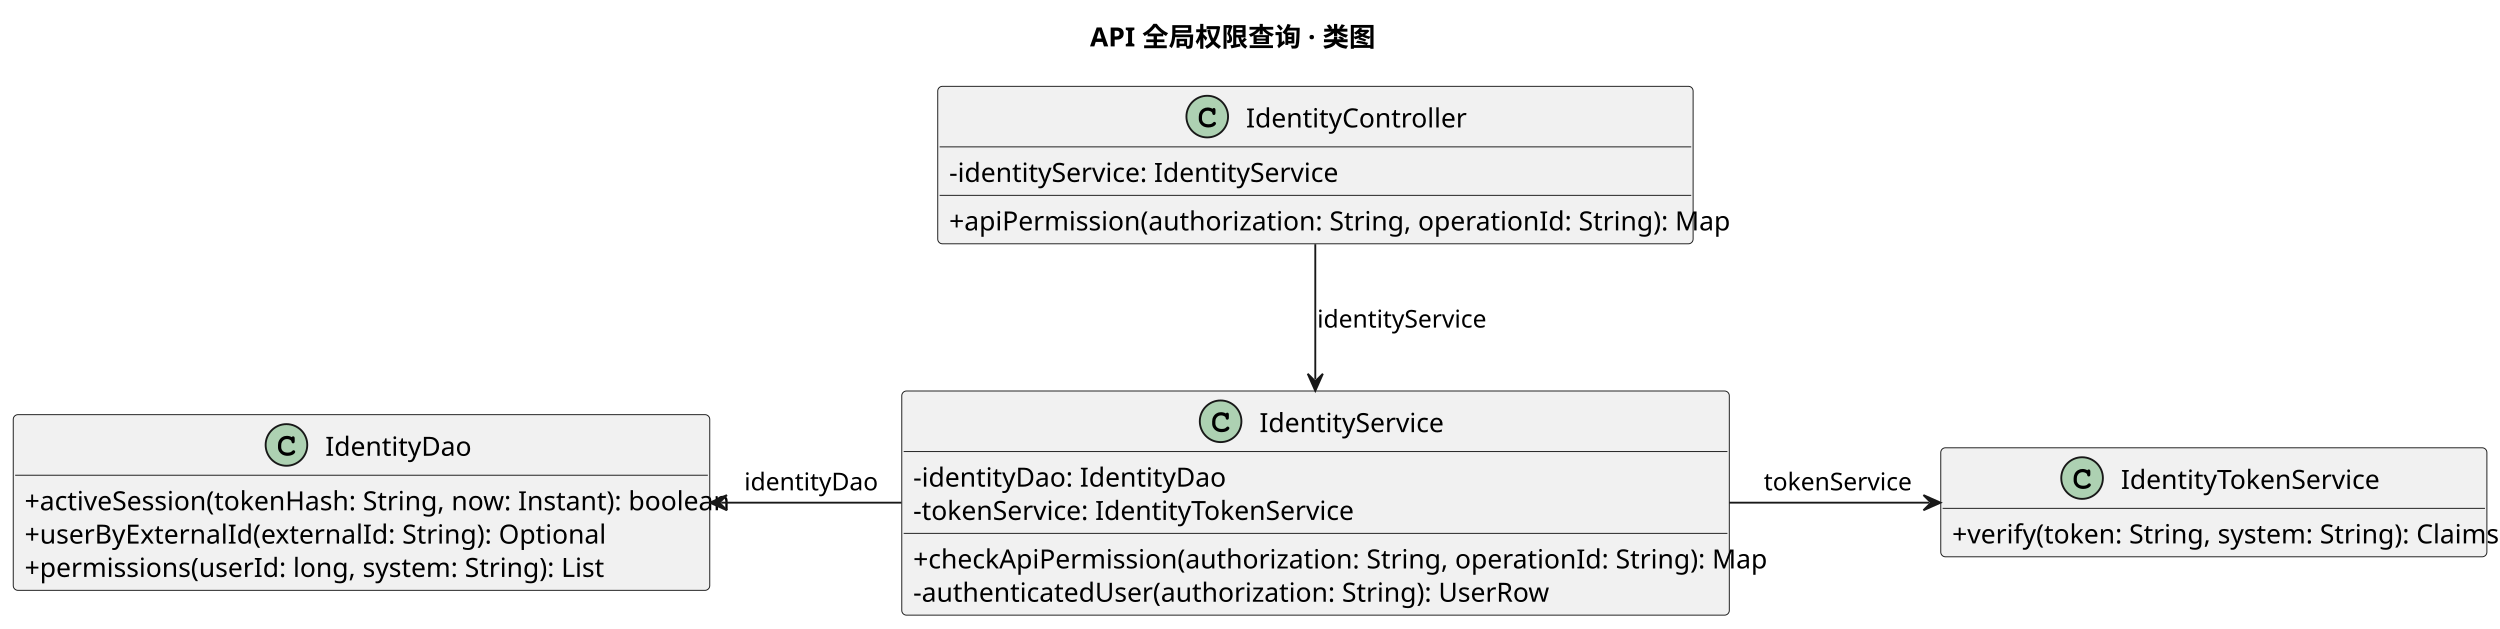
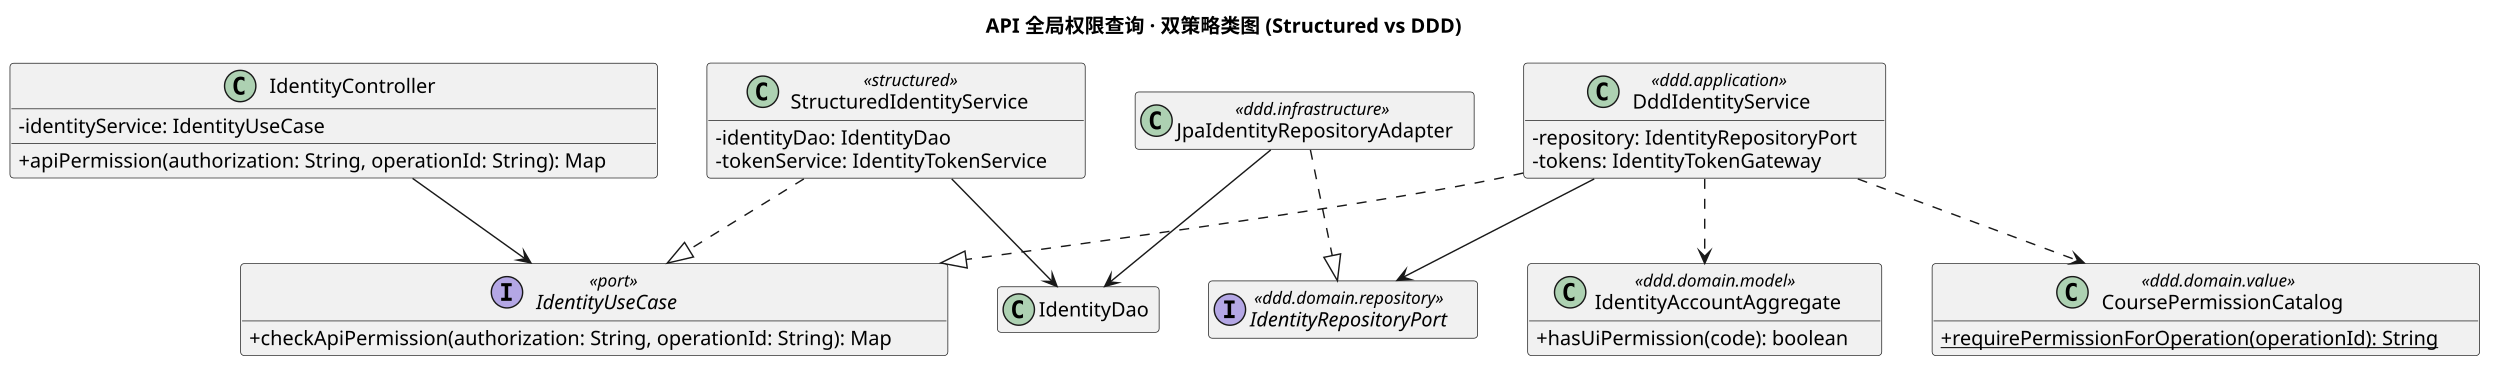
- <svg xmlns="http://www.w3.org/2000/svg" contentStyleType="text/css" data-diagram-type="CLASS" height="332px" preserveAspectRatio="none" style="width:1321px;height:332px;background:#FFFFFF;" version="1.1" viewBox="0 0 1321 332" width="1321px" zoomAndPan="magnify">
+ <svg xmlns="http://www.w3.org/2000/svg" version="1.1" data-diagram-type="CLASS" style="width:1756px;height:264px;background:#FFFFFF;" width="1756px" height="264px" viewBox="0 0 1756 264" zoomAndPan="magnify" preserveAspectRatio="none" contentStyleType="text/css">
  <defs />
-   <g>
-     <text fill="#000000" font-family="sans-serif" font-size="14" font-weight="bold" lengthAdjust="spacing" textLength="155.169" x="575.953" y="24.533">API 全局权限查询 · 类图</text>
-     <g id="elem_IdentityController">
-       <rect codeLine="5" fill="#F1F1F1" height="83.219" id="IdentityController" rx="2.5" ry="2.5" style="stroke:#181818;stroke-width:0.5;" width="399.14" x="495.5" y="45.609" />
-       <ellipse cx="637.906" cy="61.609" fill="#ADD1B2" rx="11" ry="11" style="stroke:#181818;stroke-width:1;" />
-       <path d="M640.672,57.484 Q640.828,57.266 641.016,57.156 Q641.203,57.047 641.422,57.047 Q641.797,57.047 642.031,57.312 Q642.266,57.562 642.266,58.172 L642.266,59.625 Q642.266,60.234 642.031,60.5 Q641.797,60.766 641.422,60.766 Q641.078,60.766 640.875,60.562 Q640.672,60.375 640.562,59.859 Q640.516,59.5 640.328,59.312 Q640,58.938 639.391,58.719 Q638.781,58.5 638.156,58.5 Q637.391,58.5 636.75,58.828 Q636.125,59.156 635.625,59.906 Q635.141,60.656 635.141,61.688 L635.141,62.781 Q635.141,64.016 636.031,64.844 Q636.922,65.656 638.516,65.656 Q639.453,65.656 640.109,65.406 Q640.5,65.25 640.922,64.812 Q641.188,64.547 641.328,64.469 Q641.484,64.391 641.688,64.391 Q642.016,64.391 642.266,64.656 Q642.531,64.906 642.531,65.25 Q642.531,65.594 642.188,66 Q641.688,66.578 640.891,66.906 Q639.812,67.359 638.516,67.359 Q637,67.359 635.797,66.734 Q634.812,66.234 634.125,65.172 Q633.438,64.094 633.438,62.812 L633.438,61.656 Q633.438,60.328 634.047,59.188 Q634.672,58.031 635.766,57.422 Q636.859,56.797 638.094,56.797 Q638.828,56.797 639.469,56.969 Q640.125,57.125 640.672,57.484 Z " fill="#000000" />
-       <text fill="#000000" font-family="sans-serif" font-size="14" lengthAdjust="spacing" textLength="105.827" x="658.406" y="67.338">IdentityController</text>
-       <line style="stroke:#181818;stroke-width:0.5;" x1="496.5" x2="893.64" y1="77.609" y2="77.609" />
-       <text fill="#000000" font-family="sans-serif" font-size="14" lengthAdjust="spacing" textLength="195.303" x="501.5" y="96.143">-identityService: IdentityService</text>
-       <line style="stroke:#181818;stroke-width:0.5;" x1="496.5" x2="893.64" y1="103.219" y2="103.219" />
-       <text fill="#000000" font-family="sans-serif" font-size="14" lengthAdjust="spacing" textLength="387.14" x="501.5" y="121.752">+apiPermission(authorization: String, operationId: String): Map</text>
+   <g font-family="sans-serif" lengthAdjust="spacing">
+     <g class="title" data-source-line="1">
+       <text x="692.322" y="22.995" fill="#000" font-size="14" textLength="365.011" font-weight="700">API 全局权限查询 · 双策略类图 (Structured vs DDD)</text>
    </g>
-     <g id="elem_IdentityService">
-       <rect codeLine="9" fill="#F1F1F1" height="118.438" id="IdentityService" rx="2.5" ry="2.5" style="stroke:#181818;stroke-width:0.5;" width="437.264" x="476.5" y="206.609" />
-       <ellipse cx="644.972" cy="222.609" fill="#ADD1B2" rx="11" ry="11" style="stroke:#181818;stroke-width:1;" />
-       <path d="M647.737,218.484 Q647.894,218.266 648.081,218.156 Q648.269,218.047 648.487,218.047 Q648.862,218.047 649.097,218.312 Q649.331,218.562 649.331,219.172 L649.331,220.625 Q649.331,221.234 649.097,221.5 Q648.862,221.766 648.487,221.766 Q648.144,221.766 647.94,221.562 Q647.737,221.375 647.628,220.859 Q647.581,220.5 647.394,220.312 Q647.065,219.938 646.456,219.719 Q645.847,219.5 645.222,219.5 Q644.456,219.5 643.815,219.828 Q643.19,220.156 642.69,220.906 Q642.206,221.656 642.206,222.688 L642.206,223.781 Q642.206,225.016 643.097,225.844 Q643.987,226.656 645.581,226.656 Q646.519,226.656 647.175,226.406 Q647.565,226.25 647.987,225.812 Q648.253,225.547 648.394,225.469 Q648.55,225.391 648.753,225.391 Q649.081,225.391 649.331,225.656 Q649.597,225.906 649.597,226.25 Q649.597,226.594 649.253,227 Q648.753,227.578 647.956,227.906 Q646.878,228.359 645.581,228.359 Q644.065,228.359 642.862,227.734 Q641.878,227.234 641.19,226.172 Q640.503,225.094 640.503,223.812 L640.503,222.656 Q640.503,221.328 641.112,220.188 Q641.737,219.031 642.831,218.422 Q643.925,217.797 645.159,217.797 Q645.894,217.797 646.534,217.969 Q647.19,218.125 647.737,218.484 Z " fill="#000000" />
-       <text fill="#000000" font-family="sans-serif" font-size="14" lengthAdjust="spacing" textLength="91.82" x="665.472" y="228.338">IdentityService</text>
-       <line style="stroke:#181818;stroke-width:0.5;" x1="477.5" x2="912.764" y1="238.609" y2="238.609" />
-       <text fill="#000000" font-family="sans-serif" font-size="14" lengthAdjust="spacing" textLength="153.303" x="482.5" y="257.143">-identityDao: IdentityDao</text>
-       <text fill="#000000" font-family="sans-serif" font-size="14" lengthAdjust="spacing" textLength="224.102" x="482.5" y="274.752">-tokenService: IdentityTokenService</text>
-       <line style="stroke:#181818;stroke-width:0.5;" x1="477.5" x2="912.764" y1="281.828" y2="281.828" />
-       <text fill="#000000" font-family="sans-serif" font-size="14" lengthAdjust="spacing" textLength="425.264" x="482.5" y="300.361">+checkApiPermission(authorization: String, operationId: String): Map</text>
-       <text fill="#000000" font-family="sans-serif" font-size="14" lengthAdjust="spacing" textLength="317.475" x="482.5" y="317.971">-authenticatedUser(authorization: String): UserRow</text>
+     <g class="entity" data-qualified-name="IdentityController" id="ent0001" data-source-line="5">
+       <rect x="7" y="44.427" width="454.777" height="80.594" fill="#F1F1F1" style="stroke:#181818;stroke-width:0.5;" rx="2.5" ry="2.5" />
+       <ellipse cx="168.725" cy="60.427" rx="11" ry="11" fill="#ADD1B2" style="stroke:#181818;stroke-width:1;" />
+       <path d="M171.693,66.068 Q171.115,66.364 170.475,66.505 Q169.834,66.661 169.131,66.661 Q166.631,66.661 165.303,65.021 Q163.99,63.364 163.99,60.239 Q163.99,57.114 165.303,55.458 Q166.631,53.802 169.131,53.802 Q169.834,53.802 170.475,53.958 Q171.131,54.114 171.693,54.411 L171.693,57.13 Q171.068,56.552 170.475,56.286 Q169.881,56.005 169.256,56.005 Q167.912,56.005 167.225,57.083 Q166.537,58.146 166.537,60.239 Q166.537,62.333 167.225,63.411 Q167.912,64.474 169.256,64.474 Q169.881,64.474 170.475,64.208 Q171.068,63.927 171.693,63.349 L171.693,66.068 Z " fill="#000" />
+       <text x="189.225" y="65.274" fill="#000" font-size="14" textLength="122.828">IdentityController</text>
+       <line x1="8" y1="76.427" x2="460.777" y2="76.427" style="stroke:#181818;stroke-width:0.5;" />
+       <text x="13" y="93.422" fill="#000" font-size="14" textLength="233.447">-identityService: IdentityUseCase</text>
+       <line x1="8" y1="100.724" x2="460.777" y2="100.724" style="stroke:#181818;stroke-width:0.5;" />
+       <text x="13" y="117.719" fill="#000" font-size="14" textLength="442.777">+apiPermission(authorization: String, operationId: String): Map</text>
    </g>
-     <g id="elem_IdentityDao">
-       <rect codeLine="15" fill="#F1F1F1" height="92.828" id="IdentityDao" rx="2.5" ry="2.5" style="stroke:#181818;stroke-width:0.5;" width="368.036" x="7" y="219.109" />
-       <ellipse cx="151.358" cy="235.109" fill="#ADD1B2" rx="11" ry="11" style="stroke:#181818;stroke-width:1;" />
-       <path d="M154.124,230.984 Q154.28,230.766 154.467,230.656 Q154.655,230.547 154.874,230.547 Q155.249,230.547 155.483,230.812 Q155.717,231.062 155.717,231.672 L155.717,233.125 Q155.717,233.734 155.483,234 Q155.249,234.266 154.874,234.266 Q154.53,234.266 154.327,234.062 Q154.124,233.875 154.014,233.359 Q153.967,233 153.78,232.812 Q153.452,232.438 152.842,232.219 Q152.233,232 151.608,232 Q150.842,232 150.202,232.328 Q149.577,232.656 149.077,233.406 Q148.592,234.156 148.592,235.188 L148.592,236.281 Q148.592,237.516 149.483,238.344 Q150.374,239.156 151.967,239.156 Q152.905,239.156 153.561,238.906 Q153.952,238.75 154.374,238.312 Q154.639,238.047 154.78,237.969 Q154.936,237.891 155.139,237.891 Q155.467,237.891 155.717,238.156 Q155.983,238.406 155.983,238.75 Q155.983,239.094 155.639,239.5 Q155.139,240.078 154.342,240.406 Q153.264,240.859 151.967,240.859 Q150.452,240.859 149.249,240.234 Q148.264,239.734 147.577,238.672 Q146.889,237.594 146.889,236.312 L146.889,235.156 Q146.889,233.828 147.499,232.688 Q148.124,231.531 149.217,230.922 Q150.311,230.297 151.545,230.297 Q152.28,230.297 152.92,230.469 Q153.577,230.625 154.124,230.984 Z " fill="#000000" />
-       <text fill="#000000" font-family="sans-serif" font-size="14" lengthAdjust="spacing" textLength="70.82" x="171.858" y="240.838">IdentityDao</text>
-       <line style="stroke:#181818;stroke-width:0.5;" x1="8" x2="374.036" y1="251.109" y2="251.109" />
-       <text fill="#000000" font-family="sans-serif" font-size="14" lengthAdjust="spacing" textLength="356.036" x="13" y="269.643">+activeSession(tokenHash: String, now: Instant): boolean</text>
-       <text fill="#000000" font-family="sans-serif" font-size="14" lengthAdjust="spacing" textLength="289.864" x="13" y="287.252">+userByExternalId(externalId: String): Optional</text>
-       <text fill="#000000" font-family="sans-serif" font-size="14" lengthAdjust="spacing" textLength="291.382" x="13" y="304.861">+permissions(userId: long, system: String): List</text>
+     <g class="entity" data-qualified-name="IdentityUseCase" id="ent0002" data-source-line="9">
+       <rect x="169.01" y="185.157" width="496.764" height="64.563" fill="#F1F1F1" style="stroke:#181818;stroke-width:0.5;" rx="2.5" ry="2.5" />
+       <ellipse cx="356.106" cy="205.29" rx="11" ry="11" fill="#B4A7E5" style="stroke:#181818;stroke-width:1;" />
+       <path d="M352.028,201.055 L352.028,198.899 L359.419,198.899 L359.419,201.055 L356.95,201.055 L356.95,209.133 L359.419,209.133 L359.419,211.29 L352.028,211.29 L352.028,209.133 L354.497,209.133 L354.497,201.055 L352.028,201.055 Z " fill="#000" />
+       <text x="414.001" y="201.296" fill="#000" font-size="12" textLength="39.281" font-style="italic">«port»</text>
+       <text x="376.606" y="217.121" fill="#000" font-size="14" textLength="114.071" font-style="italic">IdentityUseCase</text>
+       <line x1="170.01" y1="225.422" x2="664.774" y2="225.422" style="stroke:#181818;stroke-width:0.5;" />
+       <text x="175.01" y="242.418" fill="#000" font-size="14" textLength="484.764">+checkApiPermission(authorization: String, operationId: String): Map</text>
    </g>
-     <g id="elem_IdentityTokenService">
-       <rect codeLine="20" fill="#F1F1F1" height="57.609" id="IdentityTokenService" rx="2.5" ry="2.5" style="stroke:#181818;stroke-width:0.5;" width="288.575" x="1025.5" y="236.609" />
-       <ellipse cx="1100.172" cy="252.609" fill="#ADD1B2" rx="11" ry="11" style="stroke:#181818;stroke-width:1;" />
-       <path d="M1102.938,248.484 Q1103.094,248.266 1103.282,248.156 Q1103.469,248.047 1103.688,248.047 Q1104.063,248.047 1104.297,248.312 Q1104.532,248.562 1104.532,249.172 L1104.532,250.625 Q1104.532,251.234 1104.297,251.5 Q1104.063,251.766 1103.688,251.766 Q1103.344,251.766 1103.141,251.562 Q1102.938,251.375 1102.829,250.859 Q1102.782,250.5 1102.594,250.312 Q1102.266,249.938 1101.657,249.719 Q1101.047,249.5 1100.422,249.5 Q1099.657,249.5 1099.016,249.828 Q1098.391,250.156 1097.891,250.906 Q1097.407,251.656 1097.407,252.688 L1097.407,253.781 Q1097.407,255.016 1098.297,255.844 Q1099.188,256.656 1100.782,256.656 Q1101.719,256.656 1102.376,256.406 Q1102.766,256.25 1103.188,255.812 Q1103.454,255.547 1103.594,255.469 Q1103.751,255.391 1103.954,255.391 Q1104.282,255.391 1104.532,255.656 Q1104.797,255.906 1104.797,256.25 Q1104.797,256.594 1104.454,257 Q1103.954,257.578 1103.157,257.906 Q1102.079,258.359 1100.782,258.359 Q1099.266,258.359 1098.063,257.734 Q1097.079,257.234 1096.391,256.172 Q1095.704,255.094 1095.704,253.812 L1095.704,252.656 Q1095.704,251.328 1096.313,250.188 Q1096.938,249.031 1098.032,248.422 Q1099.126,247.797 1100.36,247.797 Q1101.094,247.797 1101.735,247.969 Q1102.391,248.125 1102.938,248.484 Z " fill="#000000" />
-       <text fill="#000000" font-family="sans-serif" font-size="14" lengthAdjust="spacing" textLength="130.731" x="1120.672" y="258.338">IdentityTokenService</text>
-       <line style="stroke:#181818;stroke-width:0.5;" x1="1026.5" x2="1313.075" y1="268.609" y2="268.609" />
-       <text fill="#000000" font-family="sans-serif" font-size="14" lengthAdjust="spacing" textLength="276.575" x="1031.5" y="287.143">+verify(token: String, system: String): Claims</text>
+     <g class="entity" data-qualified-name="StructuredIdentityService" id="ent0003" data-source-line="12">
+       <rect x="496.53" y="44.297" width="265.716" height="80.859" fill="#F1F1F1" style="stroke:#181818;stroke-width:0.5;" rx="2.5" ry="2.5" />
+       <ellipse cx="535.83" cy="64.43" rx="11" ry="11" fill="#ADD1B2" style="stroke:#181818;stroke-width:1;" />
+       <path d="M538.798,70.07 Q538.22,70.367 537.58,70.508 Q536.939,70.664 536.236,70.664 Q533.736,70.664 532.408,69.023 Q531.095,67.367 531.095,64.242 Q531.095,61.117 532.408,59.461 Q533.736,57.805 536.236,57.805 Q536.939,57.805 537.58,57.961 Q538.236,58.117 538.798,58.414 L538.798,61.133 Q538.173,60.555 537.58,60.289 Q536.986,60.008 536.361,60.008 Q535.017,60.008 534.33,61.086 Q533.642,62.148 533.642,64.242 Q533.642,66.336 534.33,67.414 Q535.017,68.477 536.361,68.477 Q536.986,68.477 537.58,68.211 Q538.173,67.93 538.798,67.352 L538.798,70.07 Z " fill="#000" />
+       <text x="606.577" y="60.436" fill="#000" font-size="12" textLength="77.021" font-style="italic">«structured»</text>
+       <text x="555.229" y="76.261" fill="#000" font-size="14" textLength="179.717">StructuredIdentityService</text>
+       <line x1="497.53" y1="84.563" x2="761.246" y2="84.563" style="stroke:#181818;stroke-width:0.5;" />
+       <text x="502.53" y="101.558" fill="#000" font-size="14" textLength="177.14">-identityDao: IdentityDao</text>
+       <text x="502.53" y="117.854" fill="#000" font-size="14" textLength="253.716">-tokenService: IdentityTokenService</text>
    </g>
-     <g id="link_IdentityController_IdentityService">
-       <path codeLine="23" d="M695,129.049 C695,152.059 695,175.169 695,200.509 " fill="transparent" id="IdentityController-to-IdentityService" style="stroke:#181818;stroke-width:1;" />
-       <polygon fill="#181818" points="695,206.509,699,197.509,695,201.509,691,197.509,695,206.509" style="stroke:#181818;stroke-width:1;" />
-       <text fill="#000000" font-family="sans-serif" font-size="13" lengthAdjust="spacing" textLength="84.538" x="696" y="173.105">identityService</text>
+     <g class="entity" data-qualified-name="DddIdentityService" id="ent0004" data-source-line="16">
+       <rect x="1070.24" y="44.297" width="254.3" height="80.859" fill="#F1F1F1" style="stroke:#181818;stroke-width:0.5;" rx="2.5" ry="2.5" />
+       <ellipse cx="1126.165" cy="64.43" rx="11" ry="11" fill="#ADD1B2" style="stroke:#181818;stroke-width:1;" />
+       <path d="M1129.134,70.07 Q1128.555,70.367 1127.915,70.508 Q1127.274,70.664 1126.571,70.664 Q1124.071,70.664 1122.743,69.023 Q1121.43,67.367 1121.43,64.242 Q1121.43,61.117 1122.743,59.461 Q1124.071,57.805 1126.571,57.805 Q1127.274,57.805 1127.915,57.961 Q1128.571,58.117 1129.134,58.414 L1129.134,61.133 Q1128.509,60.555 1127.915,60.289 Q1127.321,60.008 1126.696,60.008 Q1125.352,60.008 1124.665,61.086 Q1123.977,62.148 1123.977,64.242 Q1123.977,66.336 1124.665,67.414 Q1125.352,68.477 1126.696,68.477 Q1127.321,68.477 1127.915,68.211 Q1128.509,67.93 1129.134,67.352 L1129.134,70.07 Z " fill="#000" />
+       <text x="1159.868" y="60.436" fill="#000" font-size="12" textLength="107.543" font-style="italic">«ddd.application»</text>
+       <text x="1146.665" y="76.261" fill="#000" font-size="14" textLength="133.95">DddIdentityService</text>
+       <line x1="1071.24" y1="84.563" x2="1323.54" y2="84.563" style="stroke:#181818;stroke-width:0.5;" />
+       <text x="1076.24" y="101.558" fill="#000" font-size="14" textLength="242.3">-repository: IdentityRepositoryPort</text>
+       <text x="1076.24" y="117.854" fill="#000" font-size="14" textLength="219.372">-tokens: IdentityTokenGateway</text>
    </g>
-     <g id="link_IdentityDao_IdentityService">
-       <path codeLine="24" d="M381.09,265.609 C414,265.609 442.56,265.609 476.32,265.609 " fill="transparent" id="IdentityDao-backto-IdentityService" style="stroke:#181818;stroke-width:1;" />
-       <polygon fill="#181818" points="375.09,265.609,384.09,269.609,380.09,265.609,384.09,261.609,375.09,265.609" style="stroke:#181818;stroke-width:1;" />
-       <text fill="#000000" font-family="sans-serif" font-size="13" lengthAdjust="spacing" textLength="65.038" x="393.25" y="259.104">identityDao</text>
+     <g class="entity" data-qualified-name="CoursePermissionCatalog" id="ent0005" data-source-line="20">
+       <rect x="1357.13" y="185.157" width="384.524" height="64.563" fill="#F1F1F1" style="stroke:#181818;stroke-width:0.5;" rx="2.5" ry="2.5" />
+       <ellipse cx="1455.694" cy="205.29" rx="11" ry="11" fill="#ADD1B2" style="stroke:#181818;stroke-width:1;" />
+       <path d="M1458.663,210.93 Q1458.085,211.227 1457.444,211.368 Q1456.803,211.524 1456.1,211.524 Q1453.6,211.524 1452.272,209.883 Q1450.96,208.227 1450.96,205.102 Q1450.96,201.977 1452.272,200.321 Q1453.6,198.665 1456.1,198.665 Q1456.803,198.665 1457.444,198.821 Q1458.1,198.977 1458.663,199.274 L1458.663,201.993 Q1458.038,201.415 1457.444,201.149 Q1456.85,200.868 1456.225,200.868 Q1454.881,200.868 1454.194,201.946 Q1453.506,203.008 1453.506,205.102 Q1453.506,207.196 1454.194,208.274 Q1454.881,209.337 1456.225,209.337 Q1456.85,209.337 1457.444,209.071 Q1458.038,208.79 1458.663,208.212 L1458.663,210.93 Z " fill="#000" />
+       <text x="1504.201" y="201.296" fill="#000" font-size="12" textLength="122.883" font-style="italic">«ddd.domain.value»</text>
+       <text x="1476.194" y="217.121" fill="#000" font-size="14" textLength="178.896">CoursePermissionCatalog</text>
+       <line x1="1358.13" y1="225.422" x2="1740.654" y2="225.422" style="stroke:#181818;stroke-width:0.5;" />
+       <text x="1363.13" y="242.418" fill="#000" font-size="14" textLength="372.524" text-decoration="underline">+requirePermissionForOperation(operationId): String</text>
    </g>
-     <g id="link_IdentityService_IdentityTokenService">
-       <path codeLine="25" d="M913.73,265.609 C951.59,265.609 984.09,265.609 1019.36,265.609 " fill="transparent" id="IdentityService-to-IdentityTokenService" style="stroke:#181818;stroke-width:1;" />
-       <polygon fill="#181818" points="1025.36,265.609,1016.36,261.609,1020.36,265.609,1016.36,269.609,1025.36,265.609" style="stroke:#181818;stroke-width:1;" />
-       <text fill="#000000" font-family="sans-serif" font-size="13" lengthAdjust="spacing" textLength="75.15" x="932" y="259.104">tokenService</text>
+     <g class="entity" data-qualified-name="IdentityAccountAggregate" id="ent0006" data-source-line="23">
+       <rect x="1073.04" y="185.157" width="248.694" height="64.563" fill="#F1F1F1" style="stroke:#181818;stroke-width:0.5;" rx="2.5" ry="2.5" />
+       <ellipse cx="1102.88" cy="205.29" rx="11" ry="11" fill="#ADD1B2" style="stroke:#181818;stroke-width:1;" />
+       <path d="M1105.849,210.93 Q1105.271,211.227 1104.63,211.368 Q1103.99,211.524 1103.287,211.524 Q1100.787,211.524 1099.458,209.883 Q1098.146,208.227 1098.146,205.102 Q1098.146,201.977 1099.458,200.321 Q1100.787,198.665 1103.287,198.665 Q1103.99,198.665 1104.63,198.821 Q1105.287,198.977 1105.849,199.274 L1105.849,201.993 Q1105.224,201.415 1104.63,201.149 Q1104.037,200.868 1103.412,200.868 Q1102.068,200.868 1101.38,201.946 Q1100.693,203.008 1100.693,205.102 Q1100.693,207.196 1101.38,208.274 Q1102.068,209.337 1103.412,209.337 Q1104.037,209.337 1104.63,209.071 Q1105.224,208.79 1105.849,208.212 L1105.849,210.93 Z " fill="#000" />
+       <text x="1148.301" y="201.296" fill="#000" font-size="12" textLength="127.471" font-style="italic">«ddd.domain.model»</text>
+       <text x="1120.178" y="217.121" fill="#000" font-size="14" textLength="183.716">IdentityAccountAggregate</text>
+       <line x1="1074.04" y1="225.422" x2="1320.734" y2="225.422" style="stroke:#181818;stroke-width:0.5;" />
+       <text x="1079.04" y="242.418" fill="#000" font-size="14" textLength="236.694">+hasUiPermission(code): boolean</text>
+     </g>
+     <g class="entity" data-qualified-name="IdentityRepositoryPort" id="ent0007" data-source-line="26">
+       <rect x="848.9" y="197.307" width="188.98" height="40.266" fill="#F1F1F1" style="stroke:#181818;stroke-width:0.5;" rx="2.5" ry="2.5" />
+       <ellipse cx="863.9" cy="217.44" rx="11" ry="11" fill="#B4A7E5" style="stroke:#181818;stroke-width:1;" />
+       <path d="M859.822,213.205 L859.822,211.049 L867.213,211.049 L867.213,213.205 L864.744,213.205 L864.744,221.283 L867.213,221.283 L867.213,223.44 L859.822,223.44 L859.822,221.283 L862.291,221.283 L862.291,213.205 L859.822,213.205 Z " fill="#000" />
+       <text x="880.866" y="213.446" fill="#000" font-size="12" textLength="151.049" font-style="italic">«ddd.domain.repository»</text>
+       <text x="877.9" y="229.271" fill="#000" font-size="14" textLength="156.98" font-style="italic">IdentityRepositoryPort</text>
+     </g>
+     <g class="entity" data-qualified-name="JpaIdentityRepositoryAdapter" id="ent0008" data-source-line="27">
+       <rect x="797.33" y="64.597" width="238.11" height="40.266" fill="#F1F1F1" style="stroke:#181818;stroke-width:0.5;" rx="2.5" ry="2.5" />
+       <ellipse cx="812.33" cy="84.73" rx="11" ry="11" fill="#ADD1B2" style="stroke:#181818;stroke-width:1;" />
+       <path d="M815.299,90.37 Q814.721,90.667 814.08,90.808 Q813.439,90.964 812.736,90.964 Q810.236,90.964 808.908,89.323 Q807.596,87.667 807.596,84.542 Q807.596,81.417 808.908,79.761 Q810.236,78.105 812.736,78.105 Q813.439,78.105 814.08,78.261 Q814.736,78.417 815.299,78.714 L815.299,81.433 Q814.674,80.855 814.08,80.589 Q813.486,80.308 812.861,80.308 Q811.518,80.308 810.83,81.386 Q810.143,82.448 810.143,84.542 Q810.143,86.636 810.83,87.714 Q811.518,88.777 812.861,88.777 Q813.486,88.777 814.08,88.511 Q814.674,88.23 815.299,87.652 L815.299,90.37 Z " fill="#000" />
+       <text x="867.624" y="80.736" fill="#000" font-size="12" textLength="123.521" font-style="italic">«ddd.infrastructure»</text>
+       <text x="826.33" y="96.561" fill="#000" font-size="14" textLength="206.11">JpaIdentityRepositoryAdapter</text>
+     </g>
+     <g class="entity" data-qualified-name="IdentityDao" id="ent0009" data-source-line="28">
+       <rect x="700.6" y="201.437" width="113.58" height="32" fill="#F1F1F1" style="stroke:#181818;stroke-width:0.5;" rx="2.5" ry="2.5" />
+       <ellipse cx="715.6" cy="217.437" rx="11" ry="11" fill="#ADD1B2" style="stroke:#181818;stroke-width:1;" />
+       <path d="M718.569,223.078 Q717.991,223.374 717.35,223.515 Q716.709,223.671 716.006,223.671 Q713.506,223.671 712.178,222.031 Q710.866,220.374 710.866,217.249 Q710.866,214.124 712.178,212.468 Q713.506,210.812 716.006,210.812 Q716.709,210.812 717.35,210.968 Q718.006,211.124 718.569,211.421 L718.569,214.14 Q717.944,213.562 717.35,213.296 Q716.756,213.015 716.131,213.015 Q714.788,213.015 714.1,214.093 Q713.413,215.156 713.413,217.249 Q713.413,219.343 714.1,220.421 Q714.788,221.484 716.131,221.484 Q716.756,221.484 717.35,221.218 Q717.944,220.937 718.569,220.359 L718.569,223.078 Z " fill="#000" />
+       <text x="729.6" y="222.284" fill="#000" font-size="14" textLength="81.58">IdentityDao</text>
+     </g>
+     <g class="link" data-entity-1="ent0001" data-entity-2="ent0002" id="lnk10" data-source-line="30" data-link-type="dependency">
+       <path d="M289.79,125.297 C316.41,144.307 343.801,163.882 368.831,181.752" style="stroke:#181818;stroke-width:1;" fill="none" id="IdentityController-to-IdentityUseCase" codeLine="30" />
+       <polygon points="372.9,184.657,367.899,176.172,368.831,181.752,363.251,182.683,372.9,184.657" fill="#181818" style="stroke:#181818;stroke-width:1;stroke-linejoin:miter;stroke-miterlimit:10;" />
+     </g>
+     <g class="link" data-entity-1="ent0003" data-entity-2="ent0002" id="lnk11" data-source-line="31" data-link-type="extension">
+       <path d="M564.63,125.657 C533.82,144.647 512.833,157.592 483.973,175.382" style="stroke:#181818;stroke-width:1;stroke-dasharray:7,7;" fill="none" id="StructuredIdentityService-to-IdentityUseCase" codeLine="31" />
+       <polygon points="468.65,184.827,487.121,180.489,480.824,170.274,468.65,184.827" fill="none" style="stroke:#181818;stroke-width:1;stroke-linejoin:miter;stroke-miterlimit:10;" />
+     </g>
+     <g class="link" data-entity-1="ent0004" data-entity-2="ent0002" id="lnk12" data-source-line="32" data-link-type="extension">
+       <path d="M1070,121.517 C1064.4,122.797 1058.84,124.017 1053.39,125.157 C979.81,140.447 825.309,162.523 678.579,182.293" style="stroke:#181818;stroke-width:1;stroke-dasharray:7,7;" fill="none" id="DddIdentityService-to-IdentityUseCase" codeLine="32" />
+       <polygon points="660.74,184.697,679.38,188.24,677.778,176.347,660.74,184.697" fill="none" style="stroke:#181818;stroke-width:1;stroke-linejoin:miter;stroke-miterlimit:10;" />
+     </g>
+     <g class="link" data-entity-1="ent0003" data-entity-2="ent0009" id="lnk13" data-source-line="33" data-link-type="dependency">
+       <path d="M668.49,125.657 C693.49,151.177 720.993,179.264 738.993,197.654" style="stroke:#181818;stroke-width:1;" fill="none" id="StructuredIdentityService-to-IdentityDao" codeLine="33" />
+       <polygon points="742.49,201.227,739.053,191.997,738.993,197.654,733.336,197.593,742.49,201.227" fill="#181818" style="stroke:#181818;stroke-width:1;stroke-linejoin:miter;stroke-miterlimit:10;" />
+     </g>
+     <g class="link" data-entity-1="ent0004" data-entity-2="ent0005" id="lnk14" data-source-line="34" data-link-type="dependency">
+       <path d="M1304.91,125.657 C1355.96,144.607 1411.433,165.206 1459.303,182.986" style="stroke:#181818;stroke-width:1;stroke-dasharray:7,7;" fill="none" id="DddIdentityService-to-CoursePermissionCatalog" codeLine="34" />
+       <polygon points="1463.99,184.727,1456.946,177.844,1459.303,182.986,1454.16,185.343,1463.99,184.727" fill="#181818" style="stroke:#181818;stroke-width:1;stroke-linejoin:miter;stroke-miterlimit:10;" />
+     </g>
+     <g class="link" data-entity-1="ent0004" data-entity-2="ent0006" id="lnk15" data-source-line="35" data-link-type="dependency">
+       <path d="M1197.39,125.657 C1197.39,144.727 1197.39,162.217 1197.39,180.037" style="stroke:#181818;stroke-width:1;stroke-dasharray:7,7;" fill="none" id="DddIdentityService-to-IdentityAccountAggregate" codeLine="35" />
+       <polygon points="1197.39,185.037,1201.39,176.037,1197.39,180.037,1193.39,176.037,1197.39,185.037" fill="#181818" style="stroke:#181818;stroke-width:1;stroke-linejoin:miter;stroke-miterlimit:10;" />
+     </g>
+     <g class="link" data-entity-1="ent0004" data-entity-2="ent0007" id="lnk16" data-source-line="36" data-link-type="dependency">
+       <path d="M1119.8,125.657 C1073.84,149.307 1022.106,175.93 985.676,194.67" style="stroke:#181818;stroke-width:1;" fill="none" id="DddIdentityService-to-IdentityRepositoryPort" codeLine="36" />
+       <polygon points="981.23,196.957,991.063,196.397,985.676,194.67,987.403,189.283,981.23,196.957" fill="#181818" style="stroke:#181818;stroke-width:1;stroke-linejoin:miter;stroke-miterlimit:10;" />
+     </g>
+     <g class="link" data-entity-1="ent0008" data-entity-2="ent0007" id="lnk17" data-source-line="37" data-link-type="extension">
+       <path d="M920.43,105.297 C925.55,130.077 930.679,154.889 935.769,179.529" style="stroke:#181818;stroke-width:1;stroke-dasharray:7,7;" fill="none" id="JpaIdentityRepositoryAdapter-to-IdentityRepositoryPort" codeLine="37" />
+       <polygon points="939.41,197.157,941.644,178.315,929.893,180.743,939.41,197.157" fill="none" style="stroke:#181818;stroke-width:1;stroke-linejoin:miter;stroke-miterlimit:10;" />
+     </g>
+     <g class="link" data-entity-1="ent0008" data-entity-2="ent0009" id="lnk18" data-source-line="38" data-link-type="dependency">
+       <path d="M892.58,105.297 C860.7,131.507 808.673,174.282 779.753,198.052" style="stroke:#181818;stroke-width:1;" fill="none" id="JpaIdentityRepositoryAdapter-to-IdentityDao" codeLine="38" />
+       <polygon points="775.89,201.227,785.383,198.602,779.753,198.052,780.303,192.422,775.89,201.227" fill="#181818" style="stroke:#181818;stroke-width:1;stroke-linejoin:miter;stroke-miterlimit:10;" />
    </g>
  </g>
</svg>
